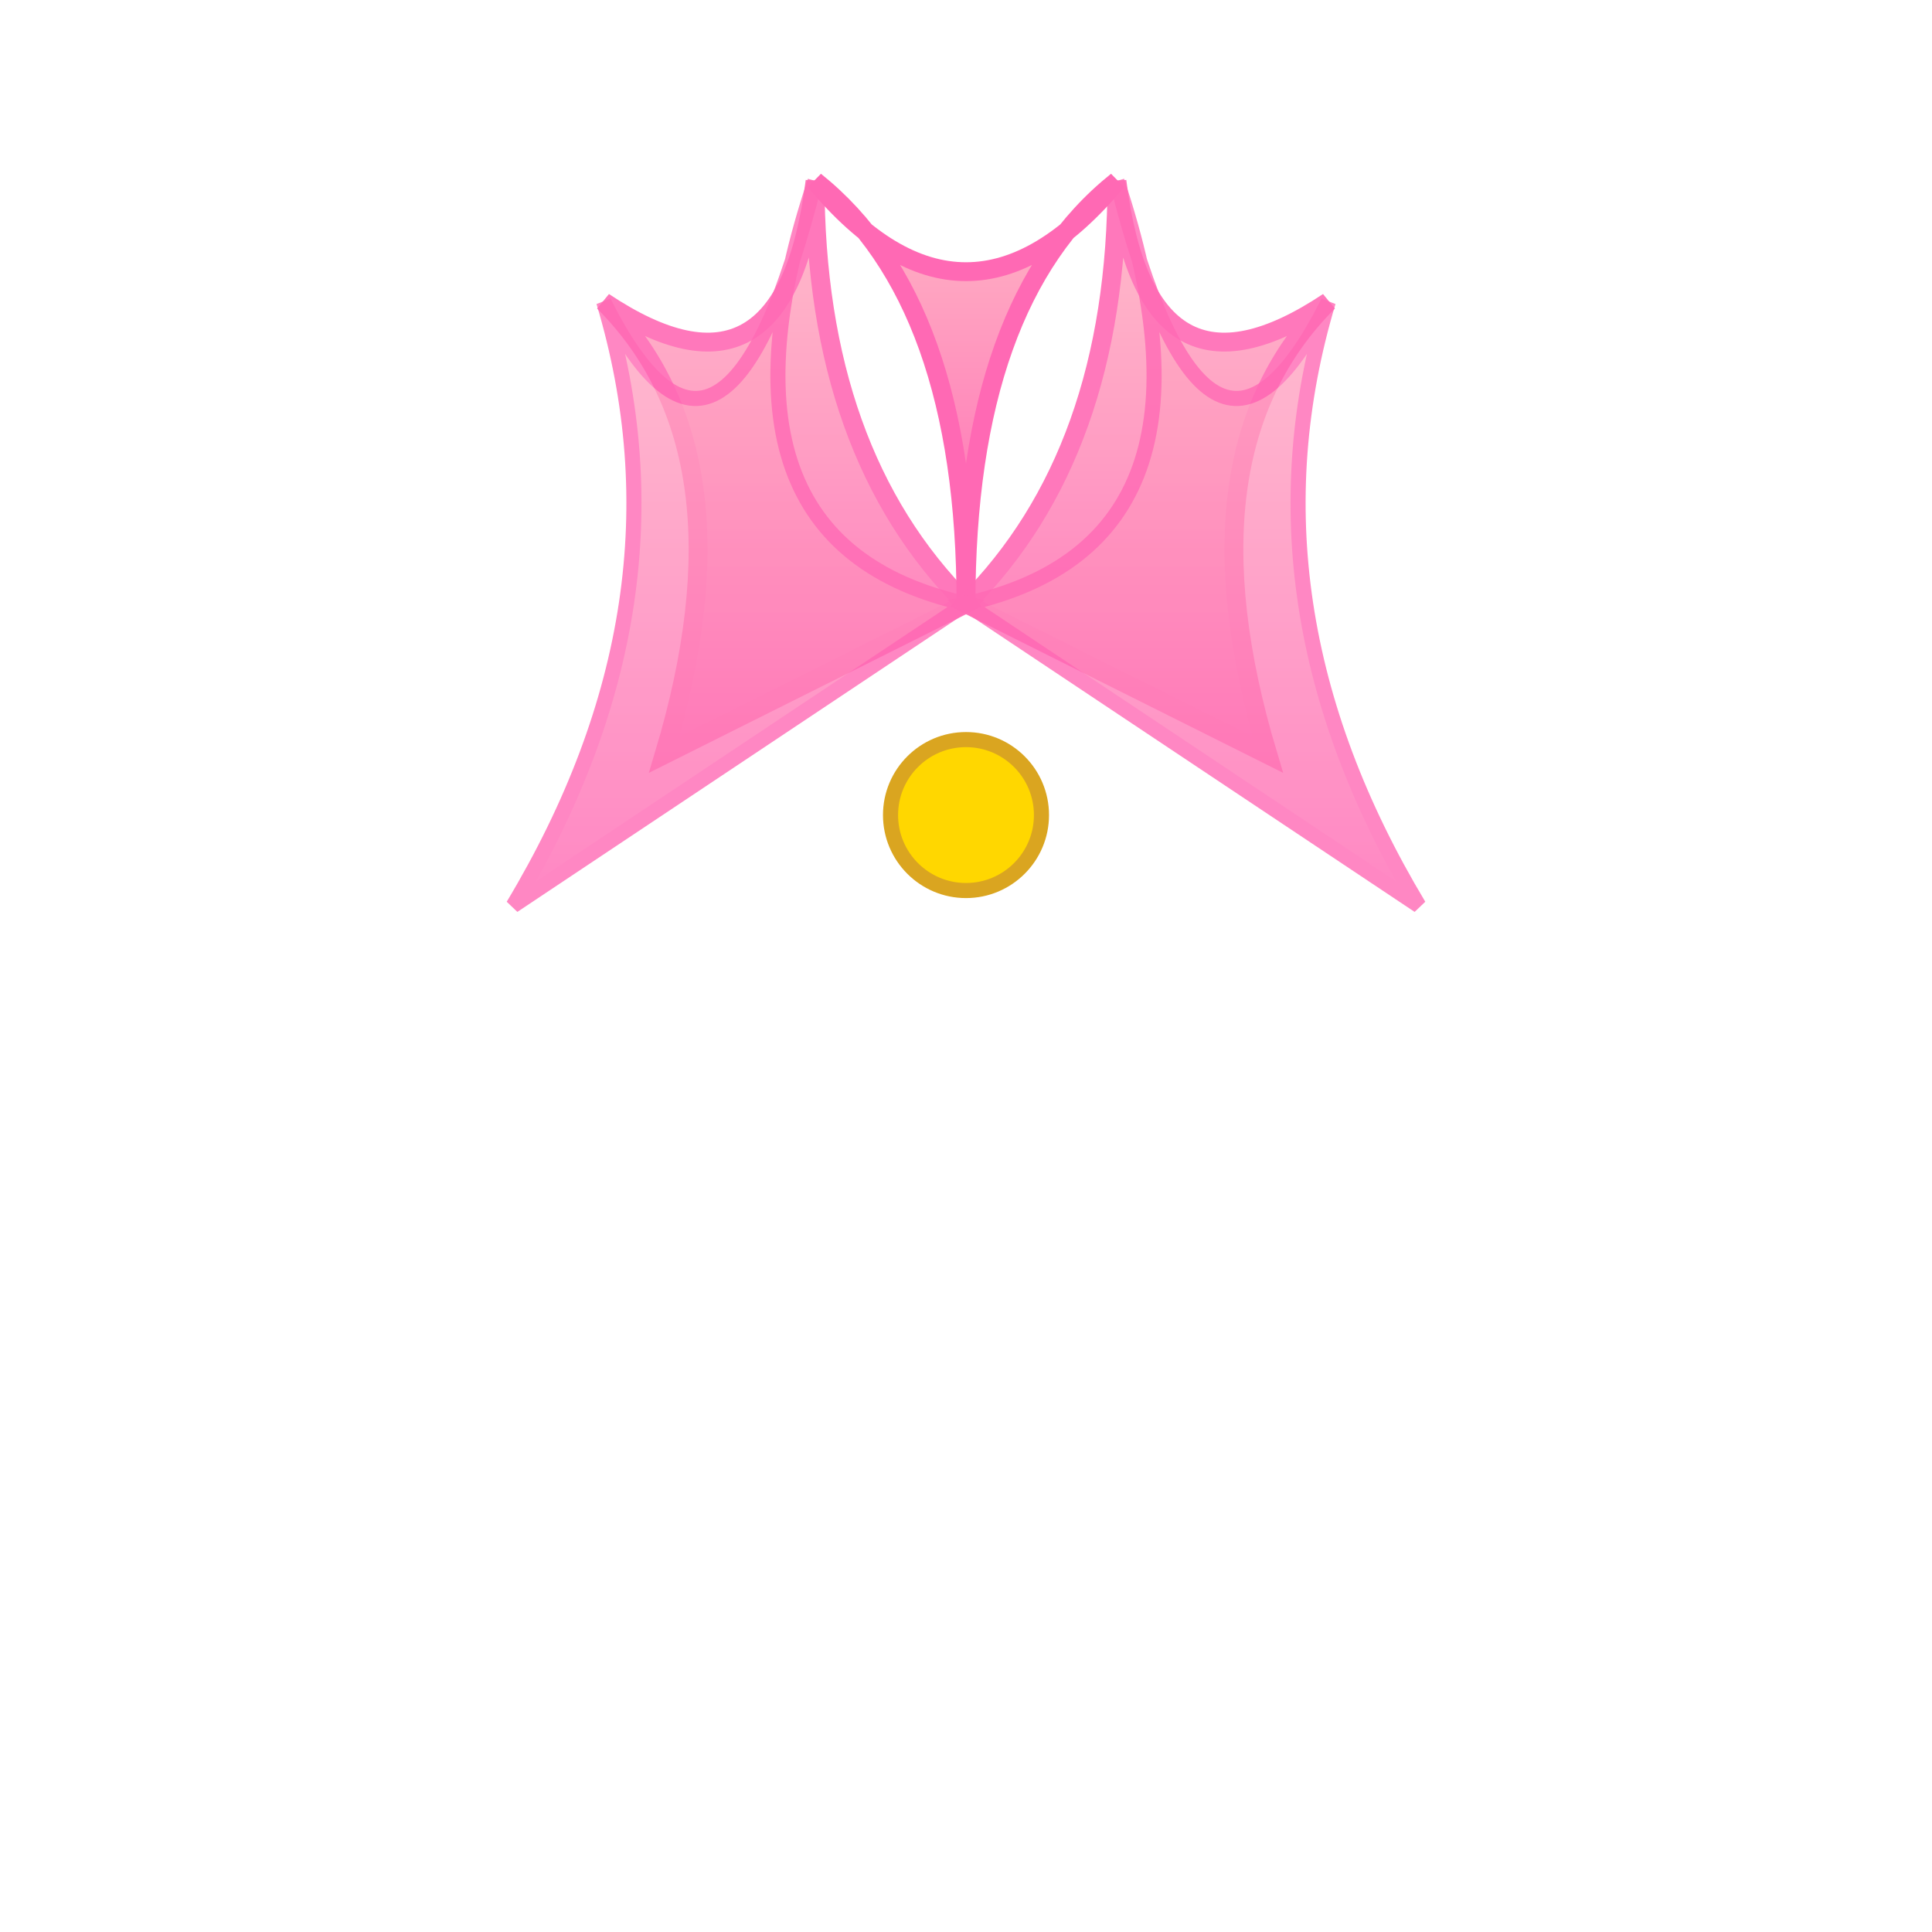
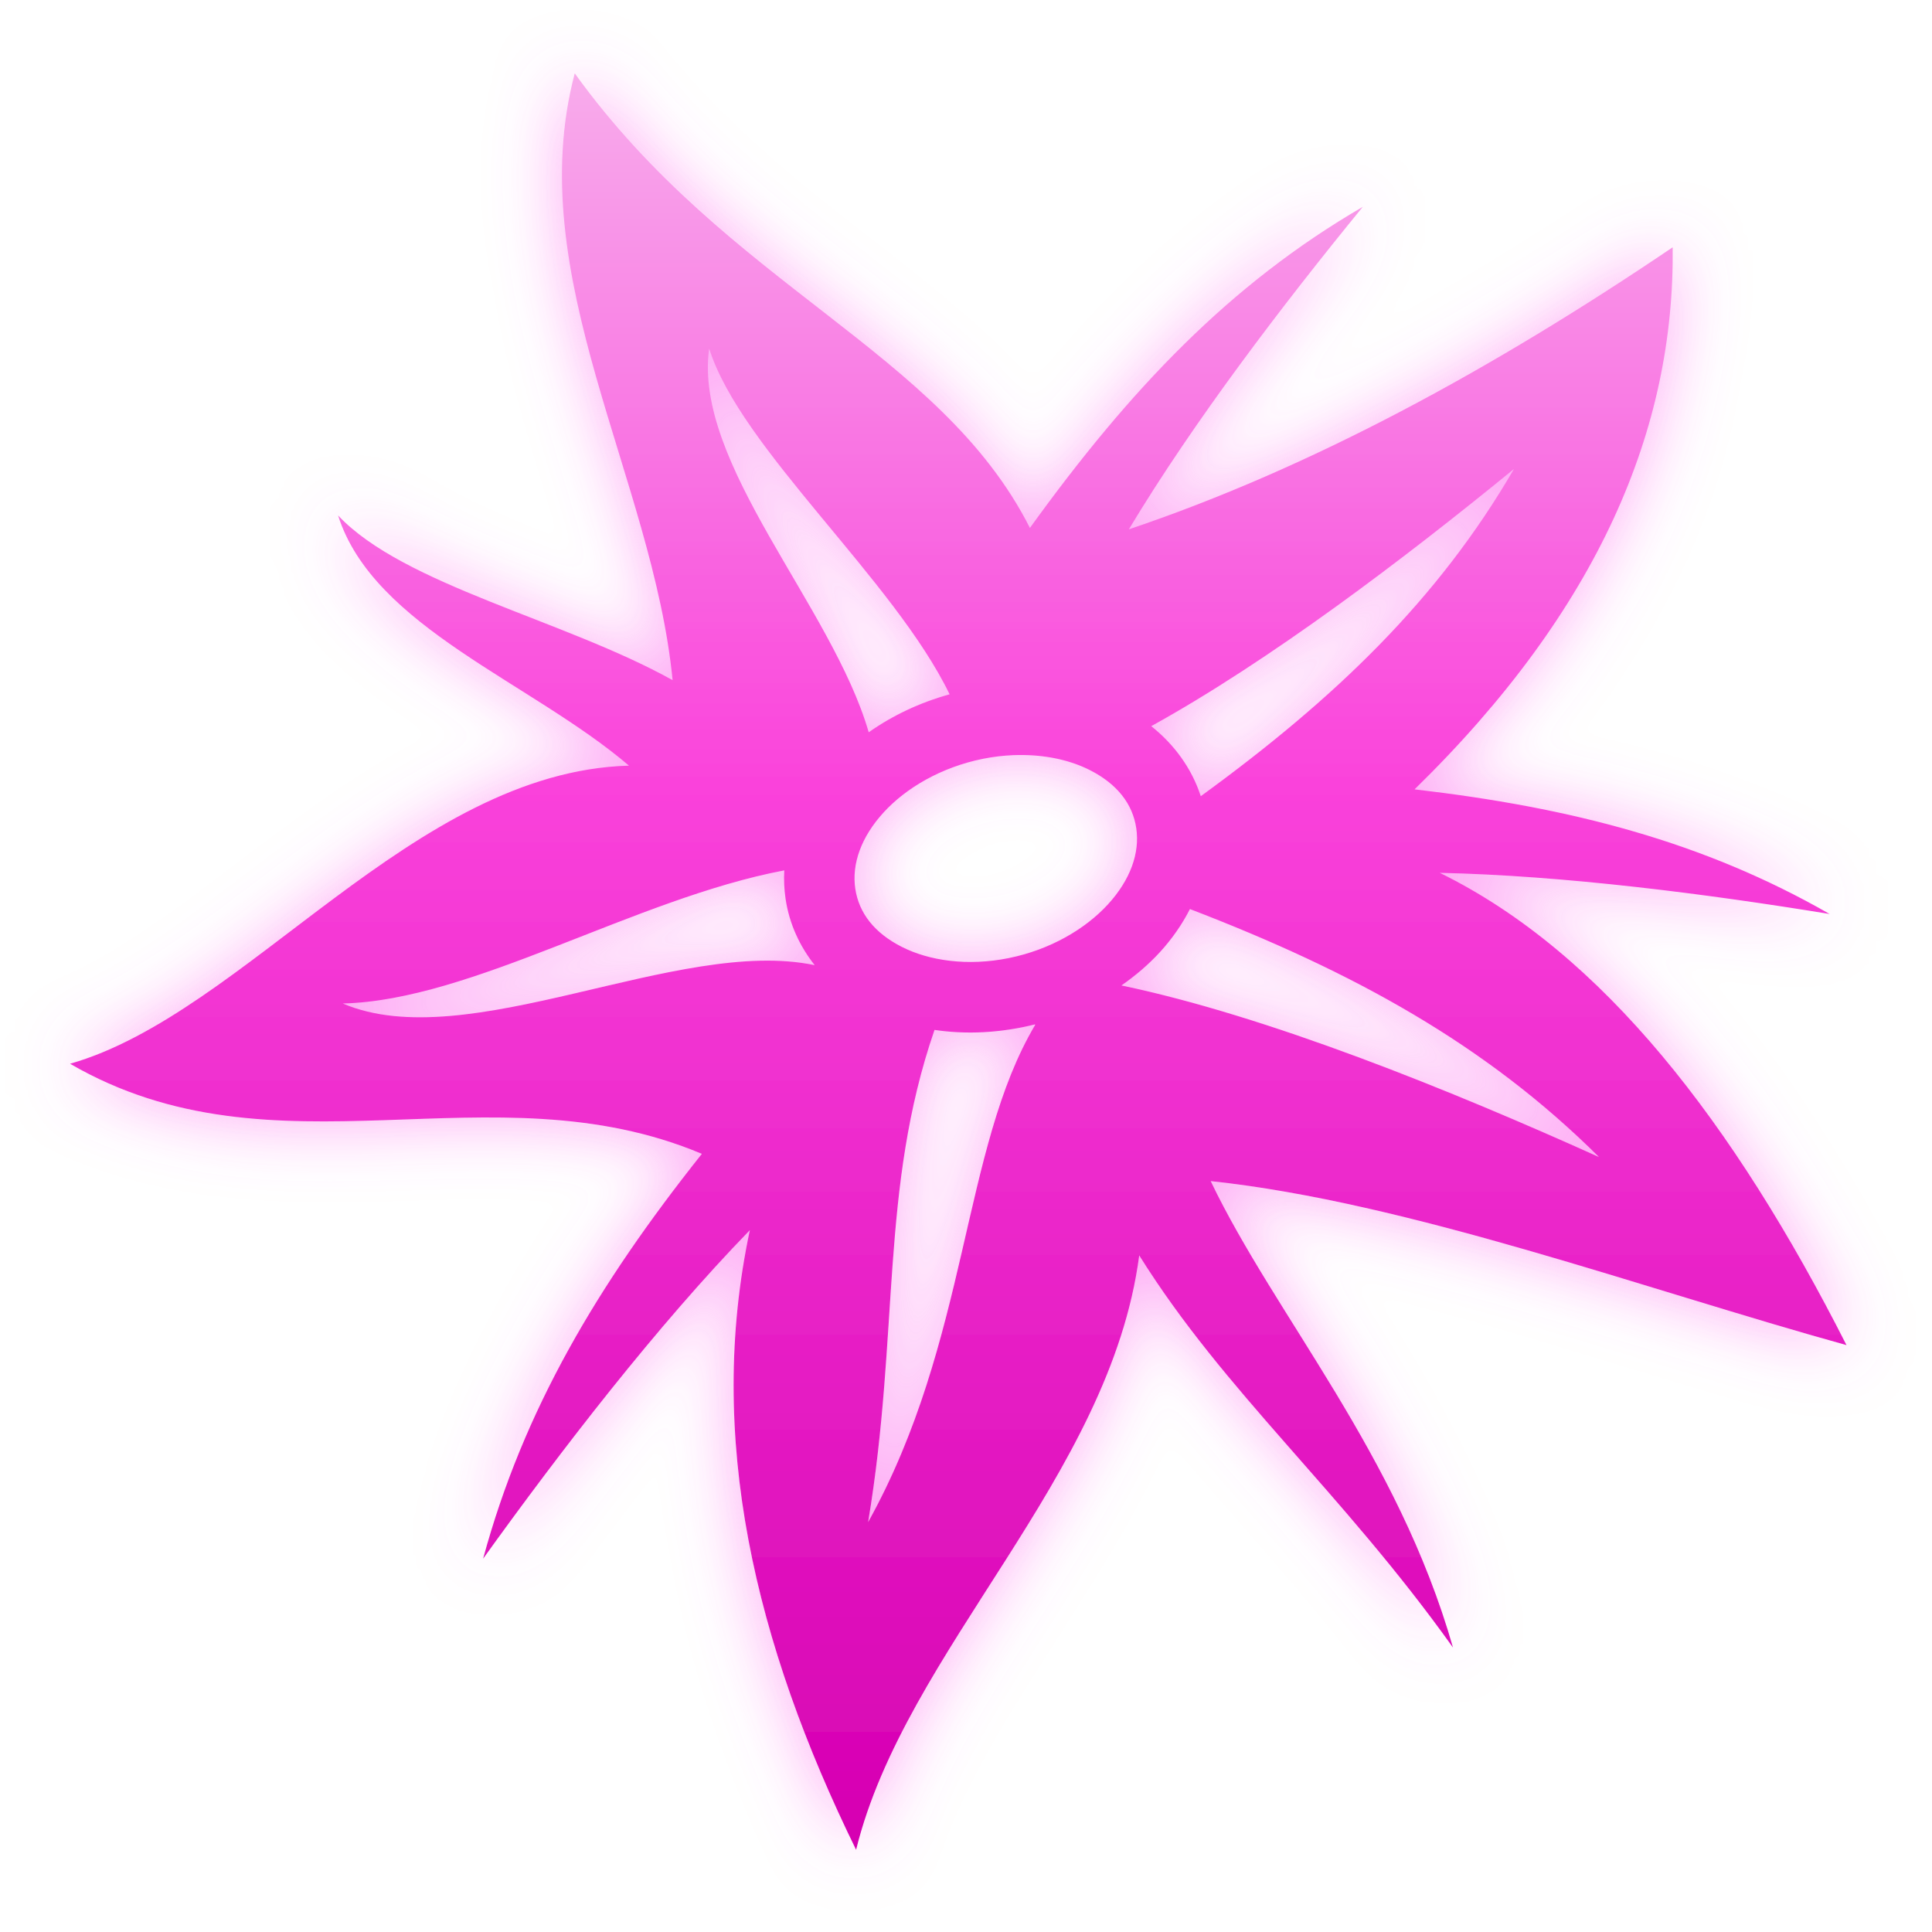
- <svg xmlns="http://www.w3.org/2000/svg" viewBox="0 0 256 256" width="256" height="256">
+ <svg xmlns="http://www.w3.org/2000/svg" viewBox="0 0 512 512" width="256" height="256">
  <defs>
-     <linearGradient id="lg" x1="0" y1="0" x2="0" y2="1">
-       <stop offset="0" stop-color="#FFB7C5" />
-       <stop offset="1" stop-color="#FF69B4" />
+     <linearGradient id="g_lotus" x1="0.5" y1="0" x2="0.5" y2="1">
+       <stop offset="0" stop-color="#f8aaeb" />
+       <stop offset="0.4" stop-color="#fa42db" />
+       <stop offset="1" stop-color="#d600b2" />
    </linearGradient>
+     <filter id="gw_lotus" x="-22%" y="-22%" width="144%" height="144%">
+       <feGaussianBlur stdDeviation="9" result="blur" />
+       <feColorMatrix in="blur" type="matrix" values="0 0 0 0 0.978  0 0 0 0 0.123  0 0 0 0 0.835  0 0 0 0.55 0" result="gc" />
+       <feMerge>
+         <feMergeNode in="gc" />
+         <feMergeNode in="SourceGraphic" />
+       </feMerge>
+     </filter>
  </defs>
-   <path d="M128 80 Q128 40 108 24 Q128 48 148 24 Q128 40 128 80Z" fill="url(#lg)" stroke="#FF69B4" stroke-width="2.5" />
-   <path d="M88 100 Q100 60 80 40 Q104 56 108 24 Q108 60 128 80Z" fill="url(#lg)" stroke="#FF69B4" stroke-width="2.5" opacity="0.9" />
-   <path d="M168 100 Q156 60 176 40 Q152 56 148 24 Q148 60 128 80Z" fill="url(#lg)" stroke="#FF69B4" stroke-width="2.5" opacity="0.9" />
-   <path d="M68 120 Q92 80 80 40 Q96 72 108 24 Q92 72 128 80Z" fill="url(#lg)" stroke="#FF69B4" stroke-width="2" opacity="0.8" />
-   <path d="M188 120 Q164 80 176 40 Q160 72 148 24 Q164 72 128 80Z" fill="url(#lg)" stroke="#FF69B4" stroke-width="2" opacity="0.8" />
-   <circle cx="128" cy="108" r="10" fill="#FFD700" stroke="#DAA520" stroke-width="2" />
+   <g filter="url(#gw_lotus)">
+     <path fill="url(#g_lotus)" d="M152.313 19.438C138.075 73.11 172.984 126.662 178.25 180.25c-28.744-16.01-71.286-25.18-88.656-43.656 9.36 29.558 51.055 44.096 77.094 66.312-57.236 1.556-101.637 65.75-148.125 79 54.52 31.628 111.427.296 167.437 23.875-27.654 34.76-47.284 67.888-57.97 107.283C148.787 384.2 174.07 351.39 198.72 326c-11.686 54.742 1.313 109.477 28.155 164.22 13.028-52.977 67.36-98.796 75.03-157.533 22.665 36.313 53.4 62.266 83.158 103.938-14.644-51.287-47.12-87.914-64.22-123.625 52.358 5.59 115.075 28.68 168.5 43.47-29.835-58.79-64.534-103.922-107.78-125.158 33.01.717 70.858 5.604 103.312 10.907-33.377-19.14-68.513-28.226-110-33.032 49.013-47.885 68.943-95.774 68.406-143.657-48.033 32.51-96.09 58.57-144.124 74.75 17.206-28.64 40.82-59.57 62-85.468-35.326 20.535-61.807 48.477-88.22 85.094-23.716-46.89-79.993-64.068-120.623-120.47zm35.625 72.937c8.325 26.55 49.006 61.23 63.718 91.625-7.935 2.196-15.188 5.65-21.437 10.063-9.67-33.43-46.513-71.114-42.282-101.688zm213.28 31.906c-20.144 34.656-47.403 60.806-83 86.72-2.394-7.408-7.083-13.755-13.124-18.563 31.454-17.384 66.972-44.313 96.125-68.156zm-129.812 75.814c6.66.108 12.638 1.57 17.375 3.97 7.22 3.653 11.376 8.906 12.345 15.436.97 6.53-1.55 13.663-7.53 20.188-5.983 6.524-15.326 12.01-26.283 14.218-10.956 2.208-21.094.686-28.312-2.97-7.218-3.653-11.374-8.906-12.344-15.436-.97-6.53 1.55-13.694 7.53-20.22 5.983-6.524 15.328-11.98 26.283-14.186 2.738-.552 5.424-.86 8.03-.97.977-.04 1.955-.046 2.906-.03zm-63.562 30.562c-.138 2.495-.034 5.02.344 7.563.983 6.622 3.748 12.55 7.718 17.56-36.236-7.654-91.958 24.29-125.062 10.157 34.23-.804 77.367-27.78 117-35.28zm107.5 10.25c43.444 16.685 78.393 35.883 108.406 65.72-39.556-17.844-87.918-37.4-126.563-45.47 3.768-2.62 7.204-5.558 10.188-8.812 3.177-3.465 5.884-7.328 7.97-11.438zM274.156 271.5l.22.03c-19.568 32.856-17.574 83.757-44.313 131.845 8.36-50.135 3.05-88.19 17.593-130.438 7.4 1.1 15.3.903 23.344-.718 1.07-.217 2.108-.46 3.156-.72z" />
+   </g>
</svg>
